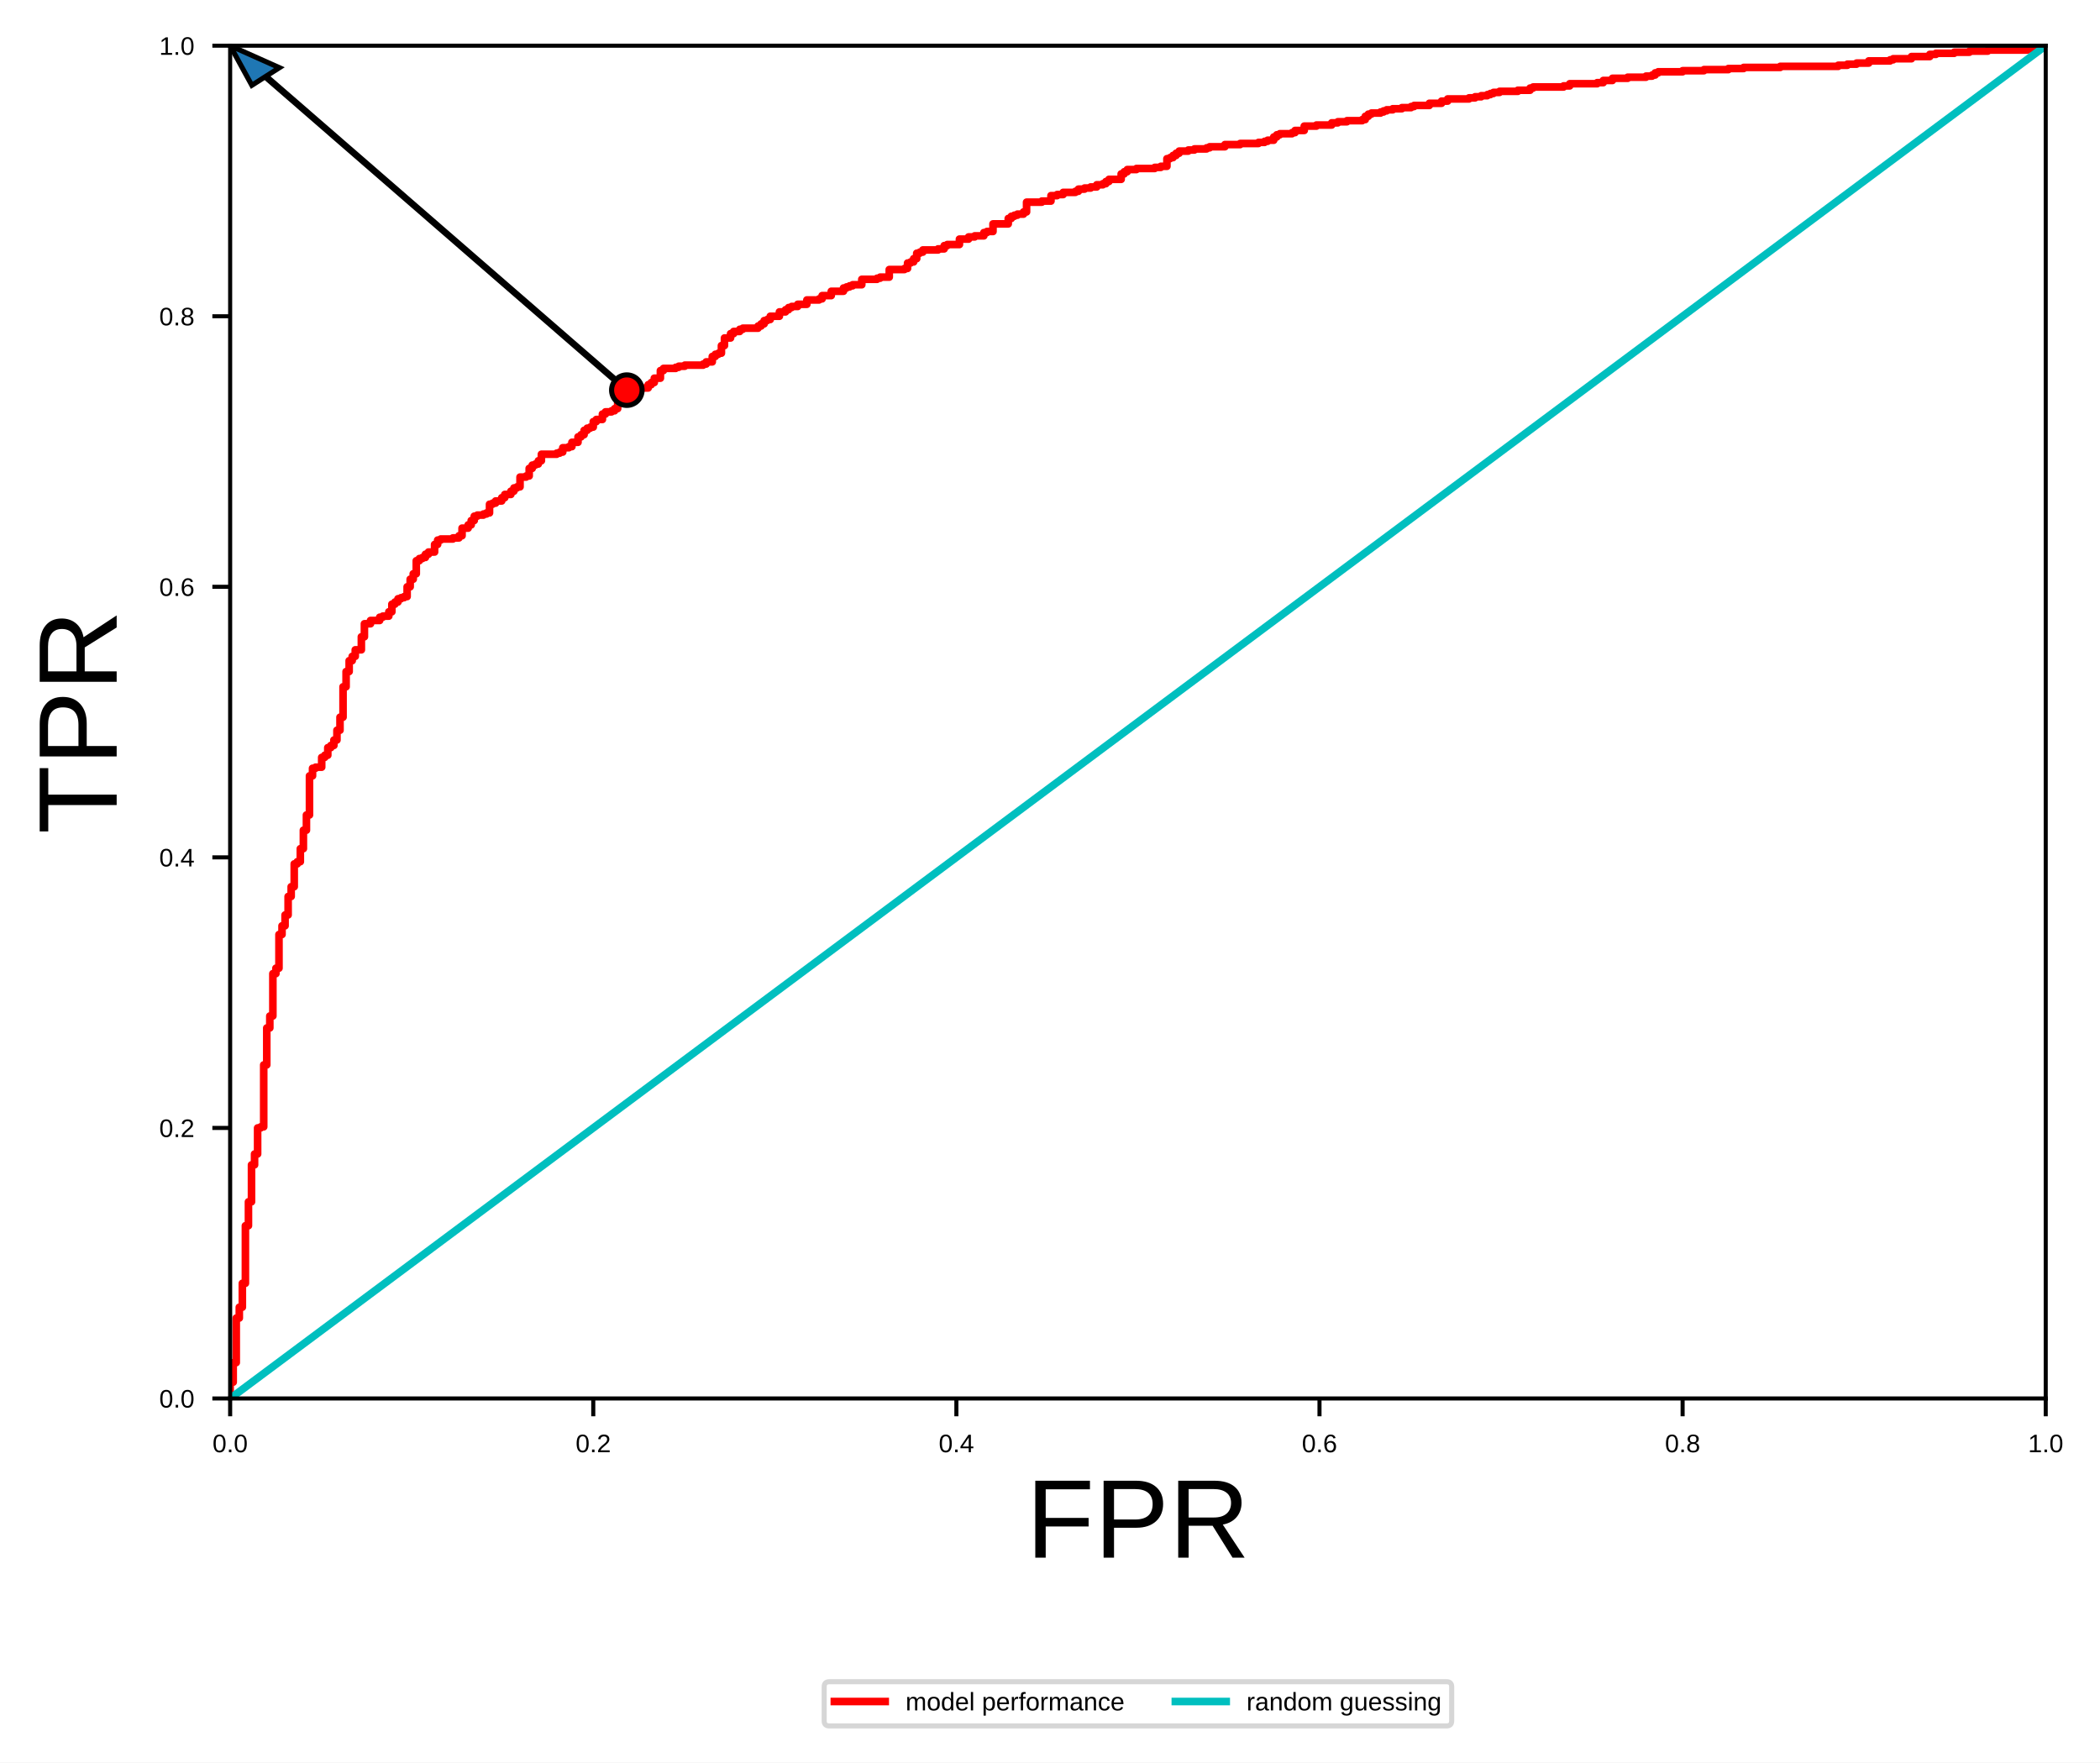
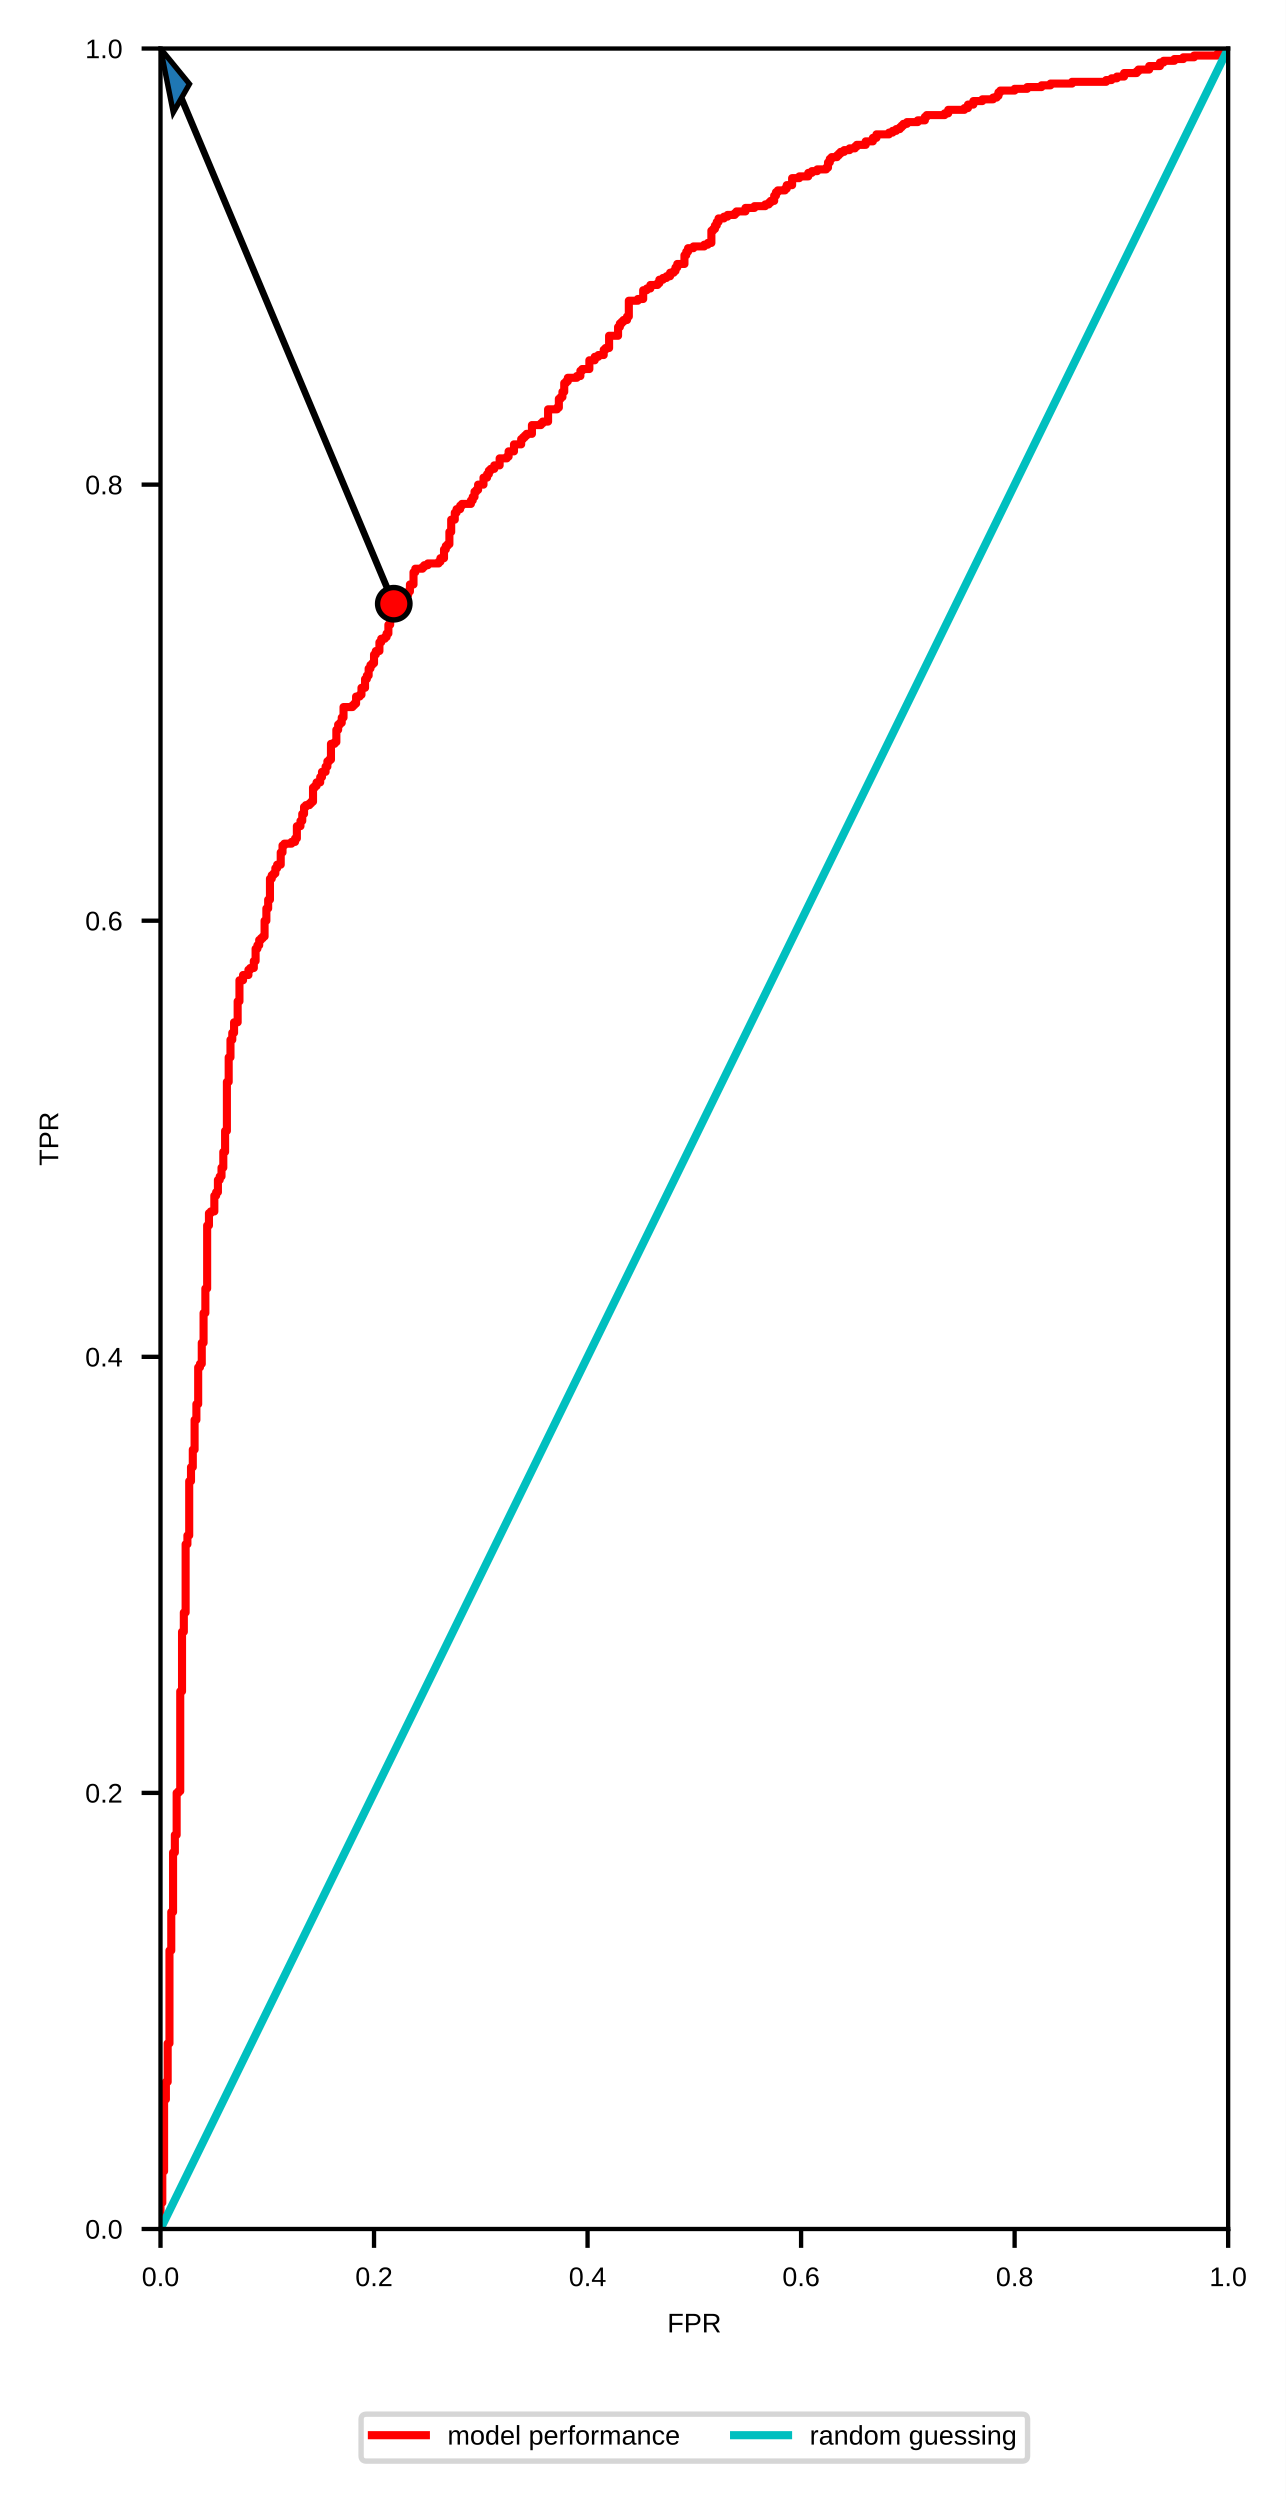
- <svg xmlns="http://www.w3.org/2000/svg" xmlns:xlink="http://www.w3.org/1999/xlink" width="413.065pt" height="346.716pt" viewBox="0 0 413.065 346.716" version="1.1">
+ <svg xmlns="http://www.w3.org/2000/svg" xmlns:xlink="http://www.w3.org/1999/xlink" width="238.114pt" height="462.972pt" viewBox="0 0 238.114 462.972" version="1.1">
  <defs>
    <style type="text/css">*{stroke-linejoin: round; stroke-linecap: butt}</style>
  </defs>
  <g id="figure_1">
    <g id="patch_1">
-       <path d="M 0 346.716  L 413.065 346.716  L 413.065 0  L 0 0  z " style="fill: #ffffff" />
+       <path d="M 0 462.972  L 238.114 462.972  L 238.114 0  L 0 0  z " style="fill: #ffffff" />
    </g>
    <g id="axes_1">
      <g id="patch_2">
-         <path d="M 45.27 275.101  L 402.39 275.101  L 402.39 8.989  L 45.27 8.989  z " style="fill: #ffffff" />
+         <path d="M 29.723 412.785  L 227.439 412.785  L 227.439 8.989  L 29.723 8.989  z " style="fill: #ffffff" />
      </g>
      <g id="patch_3">
-         <path d="M 45.27 8.989  L 54.957 13.315  L 52.382 14.961  L 123.431 76.66  L 123.16 76.833  L 52.111 15.135  L 49.536 16.781  z " clip-path="url(#pb94d5e1b14)" style="fill: #1f77b4; stroke: #000000; stroke-linejoin: miter" />
+         <path d="M 29.723 8.989  L 35.086 15.553  L 33.66 18.051  L 72.996 111.672  L 72.846 111.935  L 33.51 18.314  L 32.085 20.812  z " clip-path="url(#paa02593ffa)" style="fill: #1f77b4; stroke: #000000; stroke-linejoin: miter" />
      </g>
      <g id="matplotlib.axis_1">
        <g id="xtick_1">
          <g id="line2d_1">
            <defs>
-               <path id="mb151e27fb6" d="M 0 0  L 0 3.5  " style="stroke: #000000; stroke-width: 0.8" />
+               <path id="mb5991d4c43" d="M 0 0  L 0 3.5  " style="stroke: #000000; stroke-width: 0.8" />
            </defs>
            <g>
-               <use xlink:href="#mb151e27fb6" x="45.27" y="275.101" style="stroke: #000000; stroke-width: 0.8" />
+               <use xlink:href="#mb5991d4c43" x="29.723" y="412.785" style="stroke: #000000; stroke-width: 0.8" />
            </g>
          </g>
          <g id="text_1">
-             <text style="font: 5px 'Arial'; text-anchor: middle" x="45.27" y="285.68" transform="rotate(-0 45.26969 285.6804)">0.0</text>
+             <text style="font: 5px 'Arial'; text-anchor: middle" x="29.723" y="423.364" transform="rotate(-0 29.72266 423.3636)">0.0</text>
          </g>
        </g>
        <g id="xtick_2">
          <g id="line2d_2">
            <g>
-               <use xlink:href="#mb151e27fb6" x="116.694" y="275.101" style="stroke: #000000; stroke-width: 0.8" />
+               <use xlink:href="#mb5991d4c43" x="69.266" y="412.785" style="stroke: #000000; stroke-width: 0.8" />
            </g>
          </g>
          <g id="text_2">
-             <text style="font: 5px 'Arial'; text-anchor: middle" x="116.694" y="285.68" transform="rotate(-0 116.6937 285.6804)">0.2</text>
+             <text style="font: 5px 'Arial'; text-anchor: middle" x="69.266" y="423.364" transform="rotate(-0 69.26596 423.3636)">0.2</text>
          </g>
        </g>
        <g id="xtick_3">
          <g id="line2d_3">
            <g>
-               <use xlink:href="#mb151e27fb6" x="188.118" y="275.101" style="stroke: #000000; stroke-width: 0.8" />
+               <use xlink:href="#mb5991d4c43" x="108.809" y="412.785" style="stroke: #000000; stroke-width: 0.8" />
            </g>
          </g>
          <g id="text_3">
-             <text style="font: 5px 'Arial'; text-anchor: middle" x="188.118" y="285.68" transform="rotate(-0 188.1177 285.6804)">0.4</text>
+             <text style="font: 5px 'Arial'; text-anchor: middle" x="108.809" y="423.364" transform="rotate(-0 108.8093 423.3636)">0.4</text>
          </g>
        </g>
        <g id="xtick_4">
          <g id="line2d_4">
            <g>
-               <use xlink:href="#mb151e27fb6" x="259.542" y="275.101" style="stroke: #000000; stroke-width: 0.8" />
+               <use xlink:href="#mb5991d4c43" x="148.353" y="412.785" style="stroke: #000000; stroke-width: 0.8" />
            </g>
          </g>
          <g id="text_4">
-             <text style="font: 5px 'Arial'; text-anchor: middle" x="259.542" y="285.68" transform="rotate(-0 259.5417 285.6804)">0.6</text>
+             <text style="font: 5px 'Arial'; text-anchor: middle" x="148.353" y="423.364" transform="rotate(-0 148.3526 423.3636)">0.6</text>
          </g>
        </g>
        <g id="xtick_5">
          <g id="line2d_5">
            <g>
-               <use xlink:href="#mb151e27fb6" x="330.966" y="275.101" style="stroke: #000000; stroke-width: 0.8" />
+               <use xlink:href="#mb5991d4c43" x="187.896" y="412.785" style="stroke: #000000; stroke-width: 0.8" />
            </g>
          </g>
          <g id="text_5">
-             <text style="font: 5px 'Arial'; text-anchor: middle" x="330.966" y="285.68" transform="rotate(-0 330.9657 285.6804)">0.8</text>
+             <text style="font: 5px 'Arial'; text-anchor: middle" x="187.896" y="423.364" transform="rotate(-0 187.8959 423.3636)">0.8</text>
          </g>
        </g>
        <g id="xtick_6">
          <g id="line2d_6">
            <g>
-               <use xlink:href="#mb151e27fb6" x="402.39" y="275.101" style="stroke: #000000; stroke-width: 0.8" />
+               <use xlink:href="#mb5991d4c43" x="227.439" y="412.785" style="stroke: #000000; stroke-width: 0.8" />
            </g>
          </g>
          <g id="text_6">
-             <text style="font: 5px 'Arial'; text-anchor: middle" x="402.39" y="285.68" transform="rotate(-0 402.3897 285.6804)">1.0</text>
+             <text style="font: 5px 'Arial'; text-anchor: middle" x="227.439" y="423.364" transform="rotate(-0 227.4392 423.3636)">1.0</text>
          </g>
        </g>
        <g id="text_7">
-           <text style="font: 22px 'Arial'; text-anchor: middle" x="223.83" y="306.421" transform="rotate(-0 223.8297 306.4213)">FPR</text>
+           <text style="font: 5px 'Arial'; text-anchor: middle" x="128.581" y="431.936" transform="rotate(-0 128.5809 431.9363)">FPR</text>
        </g>
      </g>
      <g id="matplotlib.axis_2">
        <g id="ytick_1">
          <g id="line2d_7">
            <defs>
-               <path id="m11d7888d1a" d="M 0 0  L -3.5 0  " style="stroke: #000000; stroke-width: 0.8" />
+               <path id="mbf3dc13a8e" d="M 0 0  L -3.5 0  " style="stroke: #000000; stroke-width: 0.8" />
            </defs>
            <g>
-               <use xlink:href="#m11d7888d1a" x="45.27" y="275.101" style="stroke: #000000; stroke-width: 0.8" />
+               <use xlink:href="#mbf3dc13a8e" x="29.723" y="412.785" style="stroke: #000000; stroke-width: 0.8" />
            </g>
          </g>
          <g id="text_8">
-             <text style="font: 5px 'Arial'; text-anchor: end" x="38.27" y="276.891" transform="rotate(-0 38.26969 276.8909)">0.0</text>
+             <text style="font: 5px 'Arial'; text-anchor: end" x="22.723" y="414.574" transform="rotate(-0 22.72266 414.5742)">0.0</text>
          </g>
        </g>
        <g id="ytick_2">
          <g id="line2d_8">
            <g>
-               <use xlink:href="#m11d7888d1a" x="45.27" y="221.879" style="stroke: #000000; stroke-width: 0.8" />
+               <use xlink:href="#mbf3dc13a8e" x="29.723" y="332.026" style="stroke: #000000; stroke-width: 0.8" />
            </g>
          </g>
          <g id="text_9">
-             <text style="font: 5px 'Arial'; text-anchor: end" x="38.27" y="223.669" transform="rotate(-0 38.26969 223.6685)">0.2</text>
+             <text style="font: 5px 'Arial'; text-anchor: end" x="22.723" y="333.815" transform="rotate(-0 22.72266 333.8151)">0.2</text>
          </g>
        </g>
        <g id="ytick_3">
          <g id="line2d_9">
            <g>
-               <use xlink:href="#m11d7888d1a" x="45.27" y="168.657" style="stroke: #000000; stroke-width: 0.8" />
+               <use xlink:href="#mbf3dc13a8e" x="29.723" y="251.267" style="stroke: #000000; stroke-width: 0.8" />
            </g>
          </g>
          <g id="text_10">
-             <text style="font: 5px 'Arial'; text-anchor: end" x="38.27" y="170.446" transform="rotate(-0 38.26969 170.4461)">0.4</text>
+             <text style="font: 5px 'Arial'; text-anchor: end" x="22.723" y="253.056" transform="rotate(-0 22.72266 253.0561)">0.4</text>
          </g>
        </g>
        <g id="ytick_4">
          <g id="line2d_10">
            <g>
-               <use xlink:href="#m11d7888d1a" x="45.27" y="115.434" style="stroke: #000000; stroke-width: 0.8" />
+               <use xlink:href="#mbf3dc13a8e" x="29.723" y="170.508" style="stroke: #000000; stroke-width: 0.8" />
            </g>
          </g>
          <g id="text_11">
-             <text style="font: 5px 'Arial'; text-anchor: end" x="38.27" y="117.224" transform="rotate(-0 38.26969 117.2237)">0.6</text>
+             <text style="font: 5px 'Arial'; text-anchor: end" x="22.723" y="172.297" transform="rotate(-0 22.72266 172.297)">0.6</text>
          </g>
        </g>
        <g id="ytick_5">
          <g id="line2d_11">
            <g>
-               <use xlink:href="#m11d7888d1a" x="45.27" y="62.212" style="stroke: #000000; stroke-width: 0.8" />
+               <use xlink:href="#mbf3dc13a8e" x="29.723" y="89.749" style="stroke: #000000; stroke-width: 0.8" />
            </g>
          </g>
          <g id="text_12">
-             <text style="font: 5px 'Arial'; text-anchor: end" x="38.27" y="64.001" transform="rotate(-0 38.26969 64.00131)">0.8</text>
+             <text style="font: 5px 'Arial'; text-anchor: end" x="22.723" y="91.538" transform="rotate(-0 22.72266 91.53796)">0.8</text>
          </g>
        </g>
        <g id="ytick_6">
          <g id="line2d_12">
            <g>
-               <use xlink:href="#m11d7888d1a" x="45.27" y="8.989" style="stroke: #000000; stroke-width: 0.8" />
+               <use xlink:href="#mbf3dc13a8e" x="29.723" y="8.989" style="stroke: #000000; stroke-width: 0.8" />
            </g>
          </g>
          <g id="text_13">
-             <text style="font: 5px 'Arial'; text-anchor: end" x="38.27" y="10.779" transform="rotate(-0 38.26969 10.77891)">1.0</text>
+             <text style="font: 5px 'Arial'; text-anchor: end" x="22.723" y="10.779" transform="rotate(-0 22.72266 10.77891)">1.0</text>
          </g>
        </g>
        <g id="text_14">
-           <text style="font: 22px 'Arial'; text-anchor: middle" x="22.947" y="142.045" transform="rotate(-90 22.94719 142.0455)">TPR</text>
+           <text style="font: 5px 'Arial'; text-anchor: middle" x="10.779" y="210.887" transform="rotate(-90 10.77891 210.8871)">TPR</text>
        </g>
      </g>
      <g id="line2d_13">
-         <path d="M 45.27 275.101  L 45.27 271.895  L 45.87 271.895  L 45.87 268.048  L 46.47 268.048  L 46.47 259.284  L 47.07 259.284  L 47.07 257.147  L 47.67 257.147  L 47.67 252.445  L 48.271 252.445  L 48.271 241.116  L 48.871 241.116  L 48.871 236.414  L 49.471 236.414  L 49.471 229.146  L 50.071 229.146  L 50.071 227.009  L 50.672 227.009  L 50.672 221.879  L 51.272 221.879  L 51.272 221.665  L 51.872 221.665  L 51.872 209.482  L 52.472 209.482  L 52.472 202.215  L 53.072 202.215  L 53.072 199.863  L 53.673 199.863  L 53.673 191.527  L 54.273 191.527  L 54.273 190.459  L 54.873 190.459  L 54.873 183.833  L 55.473 183.833  L 55.473 182.123  L 56.073 182.123  L 56.073 179.985  L 56.674 179.985  L 56.674 176.351  L 57.274 176.351  L 57.274 174.428  L 57.874 174.428  L 57.874 169.939  L 58.474 169.939  L 58.474 169.512  L 59.074 169.512  L 59.074 166.947  L 59.675 166.947  L 59.675 163.313  L 60.275 163.313  L 60.275 160.321  L 60.875 160.321  L 60.875 152.626  L 61.475 152.626  L 61.475 151.13  L 62.075 151.13  L 62.075 150.916  L 63.276 150.916  L 63.276 148.992  L 63.876 148.992  L 63.876 148.565  L 64.476 148.565  L 64.476 147.068  L 65.076 147.068  L 65.076 146.641  L 65.677 146.641  L 65.677 145.572  L 66.277 145.572  L 66.277 143.649  L 66.877 143.649  L 66.877 141.084  L 67.477 141.084  L 67.477 135.099  L 68.077 135.099  L 68.077 132.106  L 68.678 132.106  L 68.678 129.969  L 69.278 129.969  L 69.278 129.114  L 69.878 129.114  L 69.878 127.831  L 71.078 127.831  L 71.078 125.267  L 71.679 125.267  L 71.679 122.702  L 72.879 122.702  L 72.879 122.06  L 74.68 122.06  L 74.68 121.419  L 75.28 121.419  L 75.28 121.205  L 76.48 121.205  L 76.48 120.35  L 77.08 120.35  L 77.08 118.854  L 77.681 118.854  L 77.681 118.427  L 78.281 118.427  L 78.281 117.785  L 78.881 117.785  L 78.881 117.572  L 79.481 117.572  L 79.481 117.358  L 80.081 117.358  L 80.081 115.434  L 80.682 115.434  L 80.682 113.938  L 81.282 113.938  L 81.282 112.869  L 81.882 112.869  L 81.882 110.304  L 82.482 110.304  L 82.482 109.877  L 83.082 109.877  L 83.082 109.663  L 83.683 109.663  L 83.683 109.022  L 84.283 109.022  L 84.283 108.594  L 85.483 108.594  L 85.483 107.098  L 86.083 107.098  L 86.083 106.243  L 86.684 106.243  L 86.684 106.029  L 89.084 106.029  L 89.084 105.816  L 90.285 105.816  L 90.285 105.388  L 90.885 105.388  L 90.885 103.892  L 92.085 103.892  L 92.085 103.251  L 92.686 103.251  L 92.686 102.396  L 93.286 102.396  L 93.286 101.541  L 93.886 101.541  L 93.886 101.327  L 95.086 101.327  L 95.086 101.113  L 95.687 101.113  L 95.687 100.9  L 96.287 100.9  L 96.287 99.19  L 96.887 99.19  L 96.887 98.976  L 97.487 98.976  L 97.487 98.548  L 98.688 98.548  L 98.688 97.907  L 99.288 97.907  L 99.288 97.266  L 100.488 97.266  L 100.488 96.625  L 101.088 96.625  L 101.088 95.983  L 101.689 95.983  L 101.689 95.77  L 102.289 95.77  L 102.289 93.846  L 103.489 93.846  L 103.489 93.632  L 104.089 93.632  L 104.089 92.136  L 104.69 92.136  L 104.69 91.495  L 105.29 91.495  L 105.29 91.281  L 105.89 91.281  L 105.89 90.64  L 106.49 90.64  L 106.49 89.357  L 109.491 89.357  L 109.491 89.144  L 110.091 89.144  L 110.091 88.93  L 110.692 88.93  L 110.692 88.075  L 111.892 88.075  L 111.892 87.861  L 112.492 87.861  L 112.492 87.006  L 113.693 87.006  L 113.693 85.938  L 114.293 85.938  L 114.293 85.51  L 114.893 85.51  L 114.893 84.655  L 115.493 84.655  L 115.493 84.228  L 116.093 84.228  L 116.093 84.014  L 116.694 84.014  L 116.694 82.945  L 117.294 82.945  L 117.294 82.518  L 118.494 82.518  L 118.494 81.449  L 119.094 81.449  L 119.094 81.021  L 120.295 81.021  L 120.295 80.808  L 120.895 80.808  L 120.895 80.38  L 121.495 80.38  L 121.495 79.311  L 122.096 79.311  L 122.096 78.243  L 122.696 78.243  L 122.696 77.388  L 123.296 77.388  L 123.296 76.746  L 125.097 76.746  L 125.097 76.319  L 127.497 76.319  L 127.497 75.678  L 128.098 75.678  L 128.098 75.25  L 128.698 75.25  L 128.698 74.395  L 129.898 74.395  L 129.898 72.899  L 130.498 72.899  L 130.498 72.472  L 132.899 72.472  L 132.899 72.258  L 133.499 72.258  L 133.499 72.044  L 134.7 72.044  L 134.7 71.83  L 138.301 71.83  L 138.301 71.617  L 138.901 71.617  L 138.901 71.189  L 140.102 71.189  L 140.102 70.12  L 140.702 70.12  L 140.702 69.693  L 141.302 69.693  L 141.302 69.479  L 141.902 69.479  L 141.902 67.983  L 142.502 67.983  L 142.502 66.487  L 143.703 66.487  L 143.703 65.632  L 144.303 65.632  L 144.303 65.204  L 145.503 65.204  L 145.503 64.777  L 146.104 64.777  L 146.104 64.563  L 149.105 64.563  L 149.105 64.136  L 149.705 64.136  L 149.705 63.708  L 150.305 63.708  L 150.305 63.067  L 150.905 63.067  L 150.905 62.853  L 151.505 62.853  L 151.505 62.212  L 153.306 62.212  L 153.306 61.357  L 154.506 61.357  L 154.506 60.929  L 155.107 60.929  L 155.107 60.502  L 155.707 60.502  L 155.707 60.288  L 156.907 60.288  L 156.907 59.861  L 158.708 59.861  L 158.708 59.006  L 161.109 59.006  L 161.109 58.792  L 161.709 58.792  L 161.709 58.151  L 163.509 58.151  L 163.509 57.296  L 165.91 57.296  L 165.91 56.654  L 166.51 56.654  L 166.51 56.441  L 167.111 56.441  L 167.111 56.227  L 167.711 56.227  L 167.711 56.013  L 169.511 56.013  L 169.511 54.945  L 172.512 54.945  L 172.512 54.731  L 173.113 54.731  L 173.113 54.517  L 174.913 54.517  L 174.913 53.021  L 177.914 53.021  L 177.914 52.807  L 178.514 52.807  L 178.514 51.738  L 179.115 51.738  L 179.115 51.525  L 179.715 51.525  L 179.715 50.883  L 180.315 50.883  L 180.315 49.815  L 180.915 49.815  L 180.915 49.601  L 181.515 49.601  L 181.515 49.173  L 184.516 49.173  L 184.516 48.96  L 185.717 48.96  L 185.717 48.318  L 186.317 48.318  L 186.317 48.105  L 188.718 48.105  L 188.718 47.036  L 190.518 47.036  L 190.518 46.608  L 191.719 46.608  L 191.719 46.395  L 193.52 46.395  L 193.52 45.754  L 194.12 45.754  L 194.12 45.54  L 195.32 45.54  L 195.32 44.044  L 198.321 44.044  L 198.321 42.975  L 198.921 42.975  L 198.921 42.547  L 199.522 42.547  L 199.522 42.334  L 200.122 42.334  L 200.122 42.12  L 201.322 42.12  L 201.322 41.692  L 201.922 41.692  L 201.922 39.769  L 204.923 39.769  L 204.923 39.555  L 206.724 39.555  L 206.724 38.486  L 207.924 38.486  L 207.924 38.272  L 209.125 38.272  L 209.125 37.845  L 211.526 37.845  L 211.526 37.631  L 212.126 37.631  L 212.126 37.204  L 213.326 37.204  L 213.326 36.99  L 214.527 36.99  L 214.527 36.776  L 215.727 36.776  L 215.727 36.349  L 216.927 36.349  L 216.927 36.135  L 217.528 36.135  L 217.528 35.708  L 218.128 35.708  L 218.128 35.28  L 220.529 35.28  L 220.529 34.211  L 221.129 34.211  L 221.129 33.784  L 221.729 33.784  L 221.729 33.356  L 223.53 33.356  L 223.53 33.143  L 227.131 33.143  L 227.131 32.929  L 228.331 32.929  L 228.331 32.715  L 229.532 32.715  L 229.532 31.219  L 230.132 31.219  L 230.132 31.005  L 230.732 31.005  L 230.732 30.578  L 231.332 30.578  L 231.332 30.15  L 231.932 30.15  L 231.932 29.723  L 233.733 29.723  L 233.733 29.509  L 234.933 29.509  L 234.933 29.295  L 237.334 29.295  L 237.334 29.081  L 237.934 29.081  L 237.934 28.868  L 240.935 28.868  L 240.935 28.44  L 243.936 28.44  L 243.936 28.226  L 247.538 28.226  L 247.538 28.013  L 248.738 28.013  L 248.738 27.799  L 249.338 27.799  L 249.338 27.585  L 250.539 27.585  L 250.539 26.944  L 251.139 26.944  L 251.139 26.517  L 251.739 26.517  L 251.739 26.303  L 254.14 26.303  L 254.14 26.089  L 254.74 26.089  L 254.74 25.662  L 256.541 25.662  L 256.541 24.807  L 258.941 24.807  L 258.941 24.593  L 261.942 24.593  L 261.942 24.165  L 263.143 24.165  L 263.143 23.952  L 264.944 23.952  L 264.944 23.738  L 267.945 23.738  L 267.945 23.524  L 268.545 23.524  L 268.545 22.883  L 269.145 22.883  L 269.145 22.455  L 269.745 22.455  L 269.745 22.242  L 271.546 22.242  L 271.546 22.028  L 272.146 22.028  L 272.146 21.814  L 272.746 21.814  L 272.746 21.6  L 273.947 21.6  L 273.947 21.387  L 275.747 21.387  L 275.747 21.173  L 277.548 21.173  L 277.548 20.959  L 278.148 20.959  L 278.148 20.745  L 281.149 20.745  L 281.149 20.318  L 283.55 20.318  L 283.55 19.89  L 284.75 19.89  L 284.75 19.463  L 288.952 19.463  L 288.952 19.249  L 290.152 19.249  L 290.152 19.035  L 291.352 19.035  L 291.352 18.822  L 292.553 18.822  L 292.553 18.608  L 293.153 18.608  L 293.153 18.394  L 293.753 18.394  L 293.753 18.18  L 294.954 18.18  L 294.954 17.967  L 298.555 17.967  L 298.555 17.753  L 300.956 17.753  L 300.956 17.325  L 301.556 17.325  L 301.556 17.112  L 307.558 17.112  L 307.558 16.898  L 308.758 16.898  L 308.758 16.471  L 314.16 16.471  L 314.16 16.257  L 315.36 16.257  L 315.36 15.829  L 317.161 15.829  L 317.161 15.402  L 320.162 15.402  L 320.162 15.188  L 323.763 15.188  L 323.763 14.974  L 324.964 14.974  L 324.964 14.761  L 325.564 14.761  L 325.564 14.333  L 326.164 14.333  L 326.164 14.119  L 330.966 14.119  L 330.966 13.906  L 335.167 13.906  L 335.167 13.692  L 339.969 13.692  L 339.969 13.478  L 342.97 13.478  L 342.97 13.264  L 350.172 13.264  L 350.172 13.051  L 361.576 13.051  L 361.576 12.837  L 363.377 12.837  L 363.377 12.623  L 365.177 12.623  L 365.177 12.409  L 367.578 12.409  L 367.578 11.982  L 371.779 11.982  L 371.779 11.768  L 372.38 11.768  L 372.38 11.554  L 375.981 11.554  L 375.981 11.127  L 379.582 11.127  L 379.582 10.699  L 380.782 10.699  L 380.782 10.486  L 384.384 10.486  L 384.384 10.272  L 387.385 10.272  L 387.385 10.058  L 390.986 10.058  L 390.986 9.844  L 398.788 9.844  L 398.788 9.631  L 399.989 9.631  L 399.989 9.417  L 400.589 9.417  L 400.589 9.203  L 401.789 9.203  L 401.789 8.989  L 402.39 8.989  L 402.39 8.989  " clip-path="url(#pb94d5e1b14)" style="fill: none; stroke: #ff0000; stroke-width: 1.5; stroke-linecap: square" />
+         <path d="M 29.723 412.785  L 29.723 407.92  L 30.055 407.92  L 30.055 402.082  L 30.387 402.082  L 30.387 388.784  L 30.72 388.784  L 30.72 385.541  L 31.052 385.541  L 31.052 378.405  L 31.384 378.405  L 31.384 361.216  L 31.716 361.216  L 31.716 354.08  L 32.049 354.08  L 32.049 343.053  L 32.381 343.053  L 32.381 339.81  L 32.713 339.81  L 32.713 332.026  L 33.046 332.026  L 33.046 331.701  L 33.378 331.701  L 33.378 313.214  L 33.71 313.214  L 33.71 302.187  L 34.043 302.187  L 34.043 298.619  L 34.375 298.619  L 34.375 285.97  L 34.707 285.97  L 34.707 284.349  L 35.039 284.349  L 35.039 274.294  L 35.372 274.294  L 35.372 271.7  L 35.704 271.7  L 35.704 268.456  L 36.036 268.456  L 36.036 262.943  L 36.369 262.943  L 36.369 260.024  L 36.701 260.024  L 36.701 253.213  L 37.033 253.213  L 37.033 252.564  L 37.365 252.564  L 37.365 248.672  L 37.698 248.672  L 37.698 243.158  L 38.03 243.158  L 38.03 238.618  L 38.362 238.618  L 38.362 226.942  L 38.695 226.942  L 38.695 224.671  L 39.027 224.671  L 39.027 224.347  L 39.692 224.347  L 39.692 221.428  L 40.024 221.428  L 40.024 220.779  L 40.356 220.779  L 40.356 218.509  L 40.688 218.509  L 40.688 217.86  L 41.021 217.86  L 41.021 216.239  L 41.353 216.239  L 41.353 213.32  L 41.685 213.32  L 41.685 209.428  L 42.018 209.428  L 42.018 200.346  L 42.35 200.346  L 42.35 195.806  L 42.682 195.806  L 42.682 192.562  L 43.015 192.562  L 43.015 191.265  L 43.347 191.265  L 43.347 189.319  L 44.011 189.319  L 44.011 185.427  L 44.344 185.427  L 44.344 181.535  L 45.008 181.535  L 45.008 180.562  L 46.005 180.562  L 46.005 179.589  L 46.337 179.589  L 46.337 179.265  L 47.002 179.265  L 47.002 177.967  L 47.334 177.967  L 47.334 175.697  L 47.667 175.697  L 47.667 175.048  L 47.999 175.048  L 47.999 174.075  L 48.331 174.075  L 48.331 173.751  L 48.664 173.751  L 48.664 173.427  L 48.996 173.427  L 48.996 170.508  L 49.328 170.508  L 49.328 168.237  L 49.66 168.237  L 49.66 166.616  L 49.993 166.616  L 49.993 162.724  L 50.325 162.724  L 50.325 162.075  L 50.657 162.075  L 50.657 161.751  L 50.99 161.751  L 50.99 160.778  L 51.322 160.778  L 51.322 160.129  L 51.987 160.129  L 51.987 157.859  L 52.319 157.859  L 52.319 156.561  L 52.651 156.561  L 52.651 156.237  L 53.98 156.237  L 53.98 155.913  L 54.645 155.913  L 54.645 155.264  L 54.977 155.264  L 54.977 152.994  L 55.642 152.994  L 55.642 152.021  L 55.974 152.021  L 55.974 150.723  L 56.306 150.723  L 56.306 149.426  L 56.639 149.426  L 56.639 149.102  L 57.303 149.102  L 57.303 148.777  L 57.636 148.777  L 57.636 148.453  L 57.968 148.453  L 57.968 145.858  L 58.3 145.858  L 58.3 145.534  L 58.632 145.534  L 58.632 144.885  L 59.297 144.885  L 59.297 143.912  L 59.629 143.912  L 59.629 142.939  L 60.294 142.939  L 60.294 141.966  L 60.626 141.966  L 60.626 140.993  L 60.959 140.993  L 60.959 140.669  L 61.291 140.669  L 61.291 137.75  L 61.955 137.75  L 61.955 137.426  L 62.288 137.426  L 62.288 135.155  L 62.62 135.155  L 62.62 134.182  L 62.952 134.182  L 62.952 133.858  L 63.285 133.858  L 63.285 132.885  L 63.617 132.885  L 63.617 130.939  L 65.278 130.939  L 65.278 130.615  L 65.611 130.615  L 65.611 130.29  L 65.943 130.29  L 65.943 128.993  L 66.608 128.993  L 66.608 128.669  L 66.94 128.669  L 66.94 127.371  L 67.604 127.371  L 67.604 125.75  L 67.937 125.75  L 67.937 125.101  L 68.269 125.101  L 68.269 123.804  L 68.601 123.804  L 68.601 123.155  L 68.934 123.155  L 68.934 122.831  L 69.266 122.831  L 69.266 121.209  L 69.598 121.209  L 69.598 120.56  L 70.263 120.56  L 70.263 118.939  L 70.595 118.939  L 70.595 118.29  L 71.26 118.29  L 71.26 117.966  L 71.592 117.966  L 71.592 117.317  L 71.924 117.317  L 71.924 115.695  L 72.257 115.695  L 72.257 114.074  L 72.589 114.074  L 72.589 112.776  L 72.921 112.776  L 72.921 111.803  L 73.918 111.803  L 73.918 111.155  L 75.247 111.155  L 75.247 110.182  L 75.58 110.182  L 75.58 109.533  L 75.912 109.533  L 75.912 108.236  L 76.576 108.236  L 76.576 105.965  L 76.909 105.965  L 76.909 105.317  L 78.238 105.317  L 78.238 104.992  L 78.57 104.992  L 78.57 104.668  L 79.235 104.668  L 79.235 104.344  L 81.229 104.344  L 81.229 104.019  L 81.561 104.019  L 81.561 103.371  L 82.226 103.371  L 82.226 101.749  L 82.558 101.749  L 82.558 101.1  L 82.89 101.1  L 82.89 100.776  L 83.222 100.776  L 83.222 98.506  L 83.555 98.506  L 83.555 96.235  L 84.219 96.235  L 84.219 94.938  L 84.552 94.938  L 84.552 94.289  L 85.216 94.289  L 85.216 93.641  L 85.549 93.641  L 85.549 93.316  L 87.21 93.316  L 87.21 92.668  L 87.542 92.668  L 87.542 92.019  L 87.875 92.019  L 87.875 91.046  L 88.207 91.046  L 88.207 90.722  L 88.539 90.722  L 88.539 89.749  L 89.536 89.749  L 89.536 88.451  L 90.201 88.451  L 90.201 87.803  L 90.533 87.803  L 90.533 87.154  L 90.865 87.154  L 90.865 86.83  L 91.53 86.83  L 91.53 86.181  L 92.527 86.181  L 92.527 84.884  L 93.856 84.884  L 93.856 84.559  L 94.188 84.559  L 94.188 83.586  L 95.185 83.586  L 95.185 82.289  L 96.514 82.289  L 96.514 81.316  L 96.847 81.316  L 96.847 80.992  L 97.179 80.992  L 97.179 80.667  L 97.511 80.667  L 97.511 80.343  L 98.508 80.343  L 98.508 78.721  L 100.17 78.721  L 100.17 78.397  L 100.502 78.397  L 100.502 78.073  L 101.499 78.073  L 101.499 75.802  L 103.16 75.802  L 103.16 75.478  L 103.493 75.478  L 103.493 73.856  L 103.825 73.856  L 103.825 73.532  L 104.157 73.532  L 104.157 72.559  L 104.489 72.559  L 104.489 70.937  L 104.822 70.937  L 104.822 70.613  L 105.154 70.613  L 105.154 69.964  L 106.815 69.964  L 106.815 69.64  L 107.48 69.64  L 107.48 68.667  L 107.812 68.667  L 107.812 68.342  L 109.142 68.342  L 109.142 66.721  L 110.138 66.721  L 110.138 66.072  L 110.803 66.072  L 110.803 65.748  L 111.8 65.748  L 111.8 64.775  L 112.132 64.775  L 112.132 64.45  L 112.797 64.45  L 112.797 62.18  L 114.458 62.18  L 114.458 60.558  L 114.791 60.558  L 114.791 59.91  L 115.123 59.91  L 115.123 59.585  L 115.455 59.585  L 115.455 59.261  L 116.12 59.261  L 116.12 58.612  L 116.452 58.612  L 116.452 55.693  L 118.114 55.693  L 118.114 55.369  L 119.11 55.369  L 119.11 53.747  L 119.775 53.747  L 119.775 53.423  L 120.44 53.423  L 120.44 52.774  L 121.769 52.774  L 121.769 52.45  L 122.101 52.45  L 122.101 51.801  L 122.766 51.801  L 122.766 51.477  L 123.43 51.477  L 123.43 51.153  L 124.095 51.153  L 124.095 50.504  L 124.76 50.504  L 124.76 50.18  L 125.092 50.18  L 125.092 49.531  L 125.424 49.531  L 125.424 48.882  L 126.753 48.882  L 126.753 47.261  L 127.086 47.261  L 127.086 46.612  L 127.418 46.612  L 127.418 45.963  L 128.415 45.963  L 128.415 45.639  L 130.409 45.639  L 130.409 45.315  L 131.073 45.315  L 131.073 44.99  L 131.738 44.99  L 131.738 42.72  L 132.07 42.72  L 132.07 42.396  L 132.402 42.396  L 132.402 41.747  L 132.735 41.747  L 132.735 41.098  L 133.067 41.098  L 133.067 40.45  L 134.064 40.45  L 134.064 40.125  L 134.728 40.125  L 134.728 39.801  L 136.058 39.801  L 136.058 39.477  L 136.39 39.477  L 136.39 39.152  L 138.051 39.152  L 138.051 38.504  L 139.713 38.504  L 139.713 38.179  L 141.707 38.179  L 141.707 37.855  L 142.371 37.855  L 142.371 37.531  L 142.704 37.531  L 142.704 37.206  L 143.368 37.206  L 143.368 36.233  L 143.7 36.233  L 143.7 35.585  L 144.033 35.585  L 144.033 35.26  L 145.362 35.26  L 145.362 34.936  L 145.694 34.936  L 145.694 34.287  L 146.691 34.287  L 146.691 32.99  L 148.02 32.99  L 148.02 32.666  L 149.682 32.666  L 149.682 32.017  L 150.346 32.017  L 150.346 31.693  L 151.343 31.693  L 151.343 31.368  L 153.005 31.368  L 153.005 31.044  L 153.337 31.044  L 153.337 30.071  L 153.669 30.071  L 153.669 29.422  L 154.002 29.422  L 154.002 29.098  L 154.999 29.098  L 154.999 28.774  L 155.331 28.774  L 155.331 28.449  L 155.663 28.449  L 155.663 28.125  L 156.328 28.125  L 156.328 27.801  L 157.325 27.801  L 157.325 27.476  L 158.321 27.476  L 158.321 27.152  L 158.654 27.152  L 158.654 26.828  L 160.315 26.828  L 160.315 26.179  L 161.644 26.179  L 161.644 25.53  L 162.309 25.53  L 162.309 24.882  L 164.635 24.882  L 164.635 24.557  L 165.3 24.557  L 165.3 24.233  L 165.964 24.233  L 165.964 23.909  L 166.629 23.909  L 166.629 23.584  L 166.961 23.584  L 166.961 23.26  L 167.293 23.26  L 167.293 22.936  L 167.958 22.936  L 167.958 22.611  L 169.952 22.611  L 169.952 22.287  L 171.281 22.287  L 171.281 21.638  L 171.613 21.638  L 171.613 21.314  L 174.936 21.314  L 174.936 20.99  L 175.601 20.99  L 175.601 20.341  L 178.592 20.341  L 178.592 20.017  L 179.256 20.017  L 179.256 19.368  L 180.253 19.368  L 180.253 18.719  L 181.915 18.719  L 181.915 18.395  L 183.908 18.395  L 183.908 18.071  L 184.573 18.071  L 184.573 17.746  L 184.905 17.746  L 184.905 17.098  L 185.238 17.098  L 185.238 16.773  L 187.896 16.773  L 187.896 16.449  L 190.222 16.449  L 190.222 16.125  L 192.88 16.125  L 192.88 15.8  L 194.542 15.8  L 194.542 15.476  L 198.529 15.476  L 198.529 15.152  L 204.843 15.152  L 204.843 14.827  L 205.84 14.827  L 205.84 14.503  L 206.837 14.503  L 206.837 14.179  L 208.166 14.179  L 208.166 13.53  L 210.492 13.53  L 210.492 13.206  L 210.824 13.206  L 210.824 12.881  L 212.818 12.881  L 212.818 12.233  L 214.812 12.233  L 214.812 11.584  L 215.477 11.584  L 215.477 11.26  L 217.47 11.26  L 217.47 10.935  L 219.132 10.935  L 219.132 10.611  L 221.126 10.611  L 221.126 10.287  L 225.445 10.287  L 225.445 9.962  L 226.11 9.962  L 226.11 9.638  L 226.442 9.638  L 226.442 9.314  L 227.107 9.314  L 227.107 8.989  L 227.439 8.989  L 227.439 8.989  " clip-path="url(#paa02593ffa)" style="fill: none; stroke: #ff0000; stroke-width: 1.5; stroke-linecap: square" />
      </g>
      <g id="line2d_14">
        <defs>
-           <path id="ma3243a22fe" d="M 0 3  C 0.796 3 1.559 2.684 2.121 2.121  C 2.684 1.559 3 0.796 3 0  C 3 -0.796 2.684 -1.559 2.121 -2.121  C 1.559 -2.684 0.796 -3 0 -3  C -0.796 -3 -1.559 -2.684 -2.121 -2.121  C -2.684 -1.559 -3 -0.796 -3 0  C -3 0.796 -2.684 1.559 -2.121 2.121  C -1.559 2.684 -0.796 3 0 3  z " style="stroke: #000000" />
+           <path id="m7756addfcf" d="M 0 3  C 0.796 3 1.559 2.684 2.121 2.121  C 2.684 1.559 3 0.796 3 0  C 3 -0.796 2.684 -1.559 2.121 -2.121  C 1.559 -2.684 0.796 -3 0 -3  C -0.796 -3 -1.559 -2.684 -2.121 -2.121  C -2.684 -1.559 -3 -0.796 -3 0  C -3 0.796 -2.684 1.559 -2.121 2.121  C -1.559 2.684 -0.796 3 0 3  z " style="stroke: #000000" />
        </defs>
-         <g clip-path="url(#pb94d5e1b14)">
-           <use xlink:href="#ma3243a22fe" x="123.296" y="76.746" style="fill: #ff0000; stroke: #000000" />
+         <g clip-path="url(#paa02593ffa)">
+           <use xlink:href="#m7756addfcf" x="72.921" y="111.803" style="fill: #ff0000; stroke: #000000" />
        </g>
      </g>
      <g id="line2d_15">
-         <path d="M 45.27 275.101  L 402.39 8.989  " clip-path="url(#pb94d5e1b14)" style="fill: none; stroke: #00bfbf; stroke-width: 1.5; stroke-linecap: square" />
+         <path d="M 29.723 412.785  L 227.439 8.989  " clip-path="url(#paa02593ffa)" style="fill: none; stroke: #00bfbf; stroke-width: 1.5; stroke-linecap: square" />
      </g>
      <g id="patch_4">
-         <path d="M 45.27 275.101  L 45.27 8.989  " style="fill: none; stroke: #000000; stroke-width: 0.8; stroke-linejoin: miter; stroke-linecap: square" />
+         <path d="M 29.723 412.785  L 29.723 8.989  " style="fill: none; stroke: #000000; stroke-width: 0.8; stroke-linejoin: miter; stroke-linecap: square" />
      </g>
      <g id="patch_5">
-         <path d="M 402.39 275.101  L 402.39 8.989  " style="fill: none; stroke: #000000; stroke-width: 0.8; stroke-linejoin: miter; stroke-linecap: square" />
+         <path d="M 227.439 412.785  L 227.439 8.989  " style="fill: none; stroke: #000000; stroke-width: 0.8; stroke-linejoin: miter; stroke-linecap: square" />
      </g>
      <g id="patch_6">
-         <path d="M 45.27 275.101  L 402.39 275.101  " style="fill: none; stroke: #000000; stroke-width: 0.8; stroke-linejoin: miter; stroke-linecap: square" />
+         <path d="M 29.723 412.785  L 227.439 412.785  " style="fill: none; stroke: #000000; stroke-width: 0.8; stroke-linejoin: miter; stroke-linecap: square" />
      </g>
      <g id="patch_7">
-         <path d="M 45.27 8.989  L 402.39 8.989  " style="fill: none; stroke: #000000; stroke-width: 0.8; stroke-linejoin: miter; stroke-linecap: square" />
+         <path d="M 29.723 8.989  L 227.439 8.989  " style="fill: none; stroke: #000000; stroke-width: 0.8; stroke-linejoin: miter; stroke-linecap: square" />
      </g>
      <g id="legend_1">
        <g id="patch_8">
-           <path d="M 163.116 339.516  L 284.543 339.516  Q 285.543 339.516 285.543 338.516  L 285.543 331.824  Q 285.543 330.824 284.543 330.824  L 163.116 330.824  Q 162.116 330.824 162.116 331.824  L 162.116 338.516  Q 162.116 339.516 163.116 339.516  z " style="fill: #ffffff; opacity: 0.8; stroke: #cccccc; stroke-linejoin: miter" />
+           <path d="M 67.868 455.772  L 189.294 455.772  Q 190.294 455.772 190.294 454.772  L 190.294 448.08  Q 190.294 447.08 189.294 447.08  L 67.868 447.08  Q 66.868 447.08 66.868 448.08  L 66.868 454.772  Q 66.868 455.772 67.868 455.772  z " style="fill: #ffffff; opacity: 0.8; stroke: #cccccc; stroke-linejoin: miter" />
        </g>
        <g id="line2d_16">
-           <path d="M 164.116 334.714  L 169.116 334.714  L 174.116 334.714  " style="fill: none; stroke: #ff0000; stroke-width: 1.5; stroke-linecap: square" />
+           <path d="M 68.868 450.969  L 73.868 450.969  L 78.868 450.969  " style="fill: none; stroke: #ff0000; stroke-width: 1.5; stroke-linecap: square" />
        </g>
        <g id="text_15">
-           <text style="font: 5px 'Arial'; text-anchor: start" x="178.116" y="336.464" transform="rotate(-0 178.1164 336.4637)">model performance</text>
+           <text style="font: 5px 'Arial'; text-anchor: start" x="82.868" y="452.719" transform="rotate(-0 82.86764 452.7195)">model performance</text>
        </g>
        <g id="line2d_17">
-           <path d="M 231.189 334.714  L 236.189 334.714  L 241.189 334.714  " style="fill: none; stroke: #00bfbf; stroke-width: 1.5; stroke-linecap: square" />
+           <path d="M 135.94 450.969  L 140.94 450.969  L 145.94 450.969  " style="fill: none; stroke: #00bfbf; stroke-width: 1.5; stroke-linecap: square" />
        </g>
        <g id="text_16">
-           <text style="font: 5px 'Arial'; text-anchor: start" x="245.189" y="336.464" transform="rotate(-0 245.1891 336.4637)">random guessing</text>
+           <text style="font: 5px 'Arial'; text-anchor: start" x="149.94" y="452.719" transform="rotate(-0 149.9403 452.7195)">random guessing</text>
        </g>
      </g>
    </g>
  </g>
  <defs>
-     <clipPath id="pb94d5e1b14">
-       <rect x="45.27" y="8.989" width="357.12" height="266.112" />
+     <clipPath id="paa02593ffa">
+       <rect x="29.723" y="8.989" width="197.717" height="403.795" />
    </clipPath>
  </defs>
</svg>
